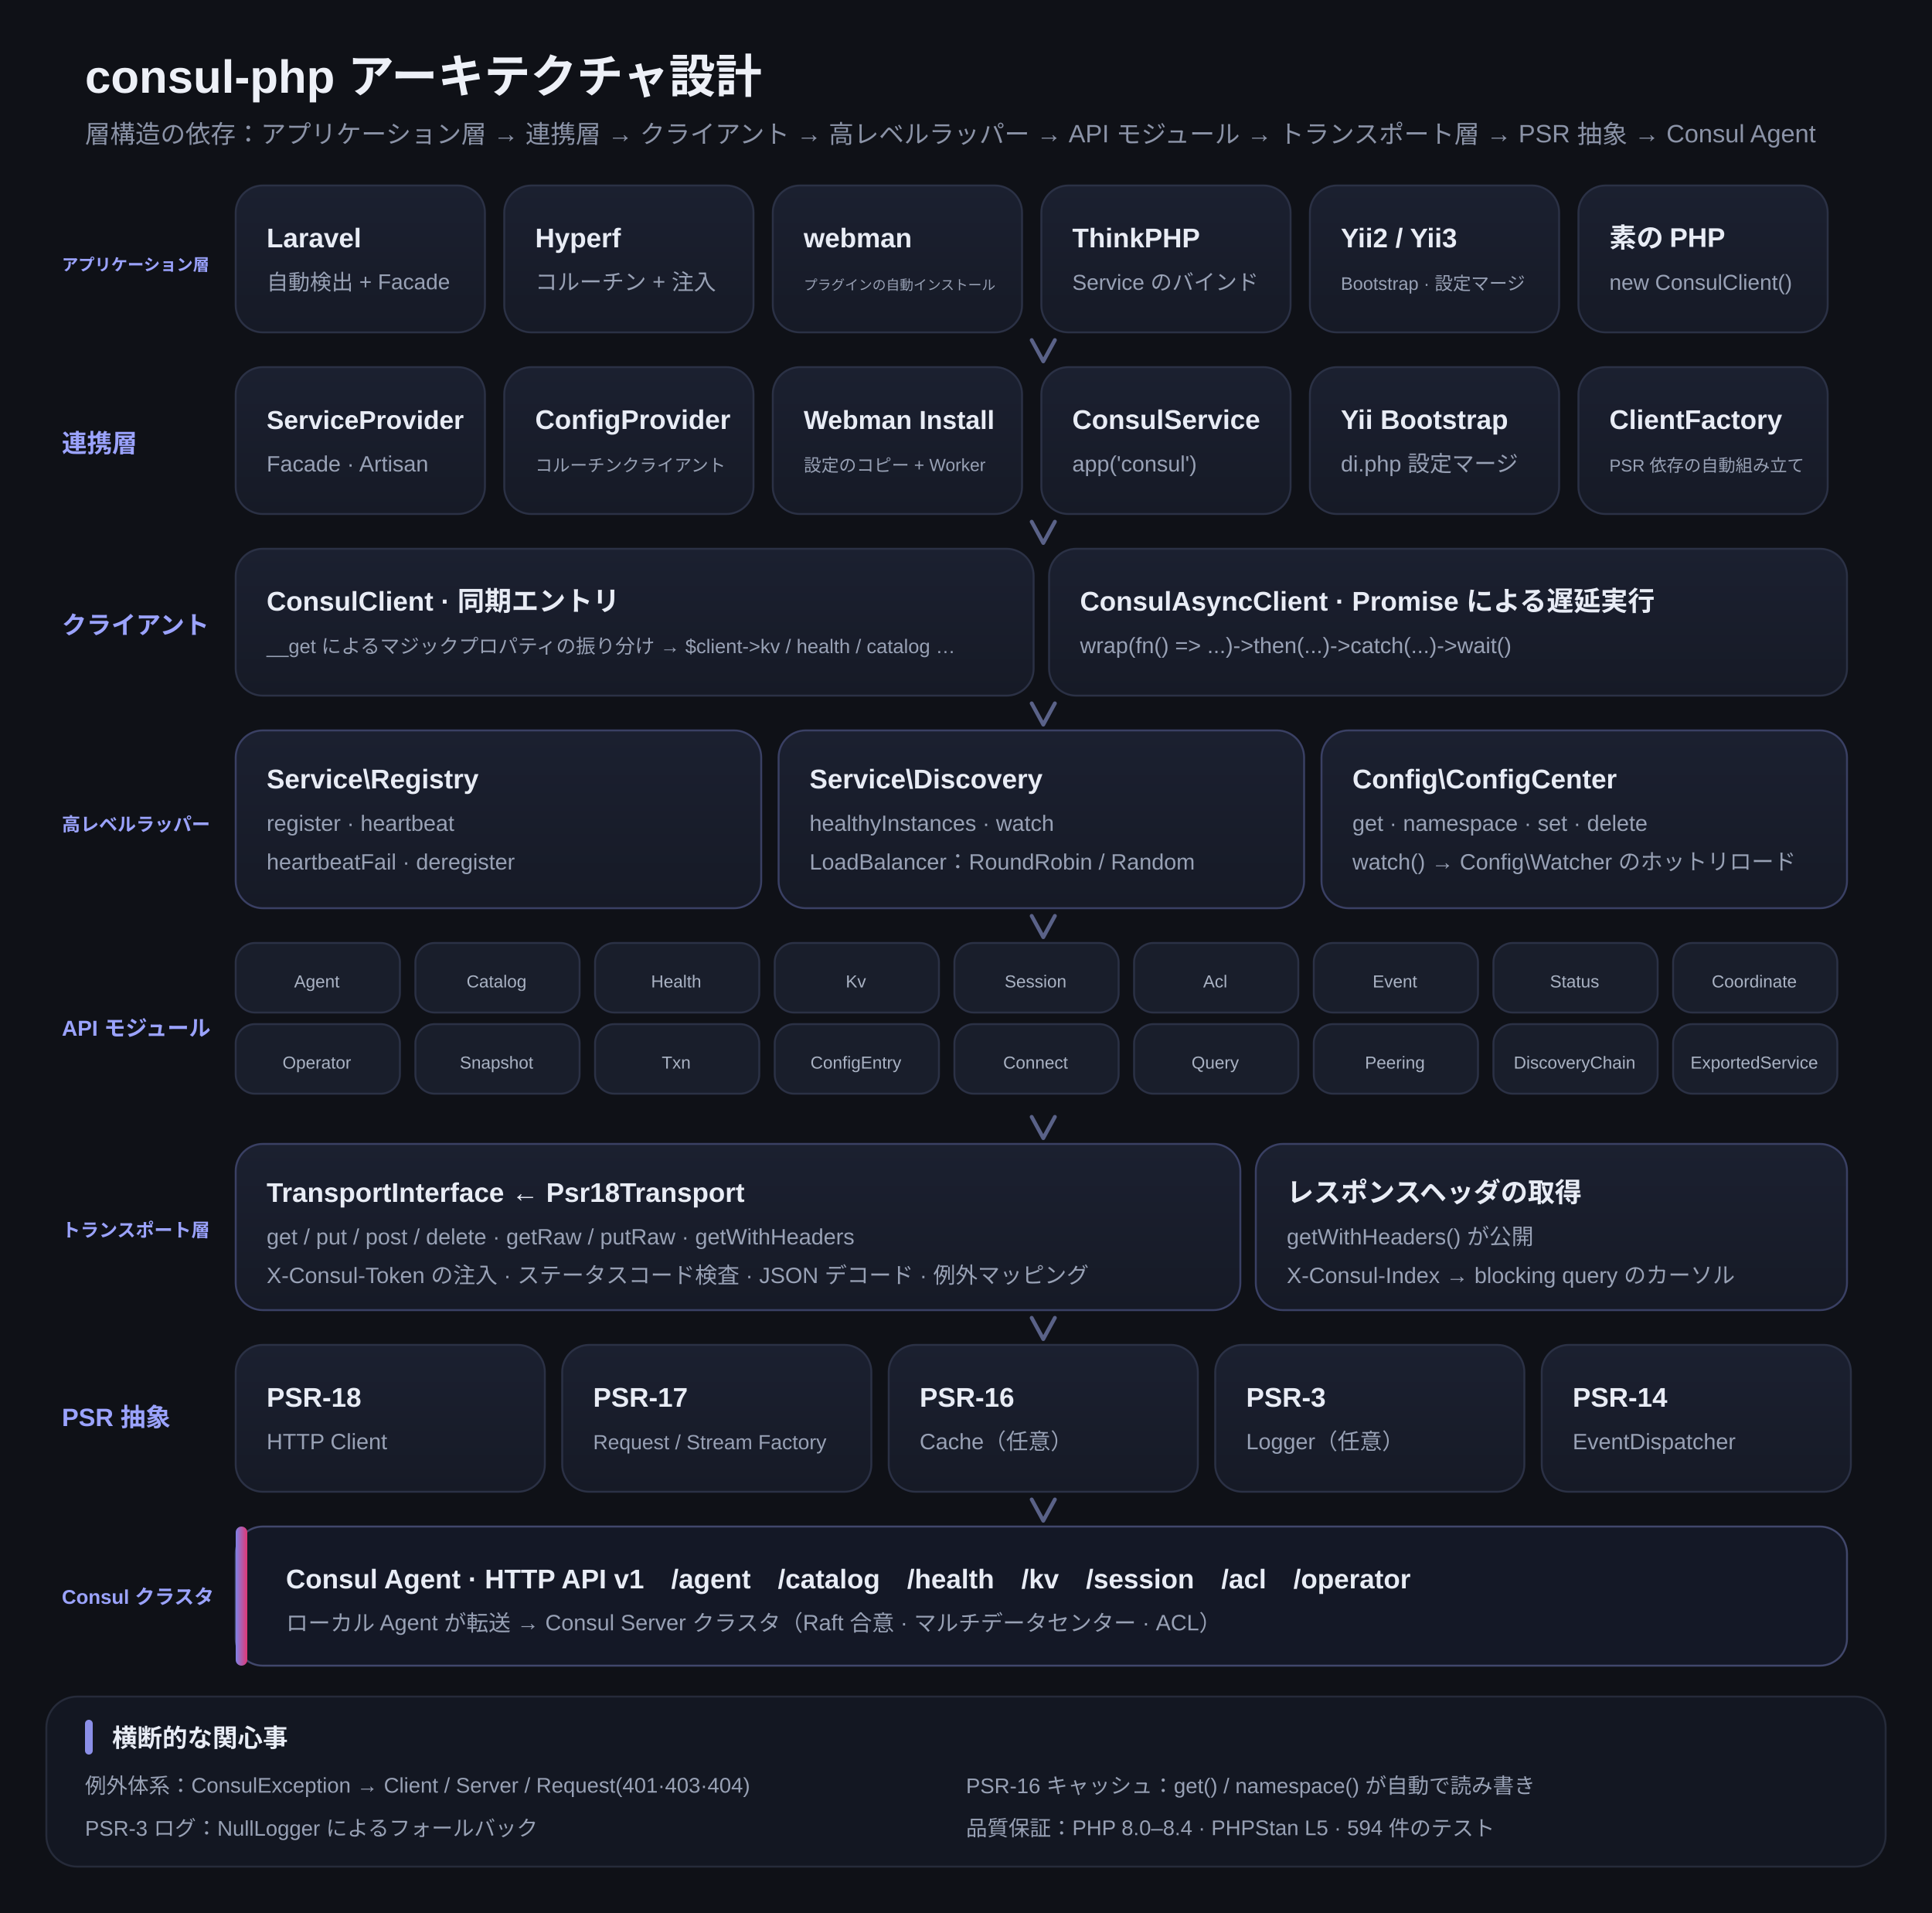
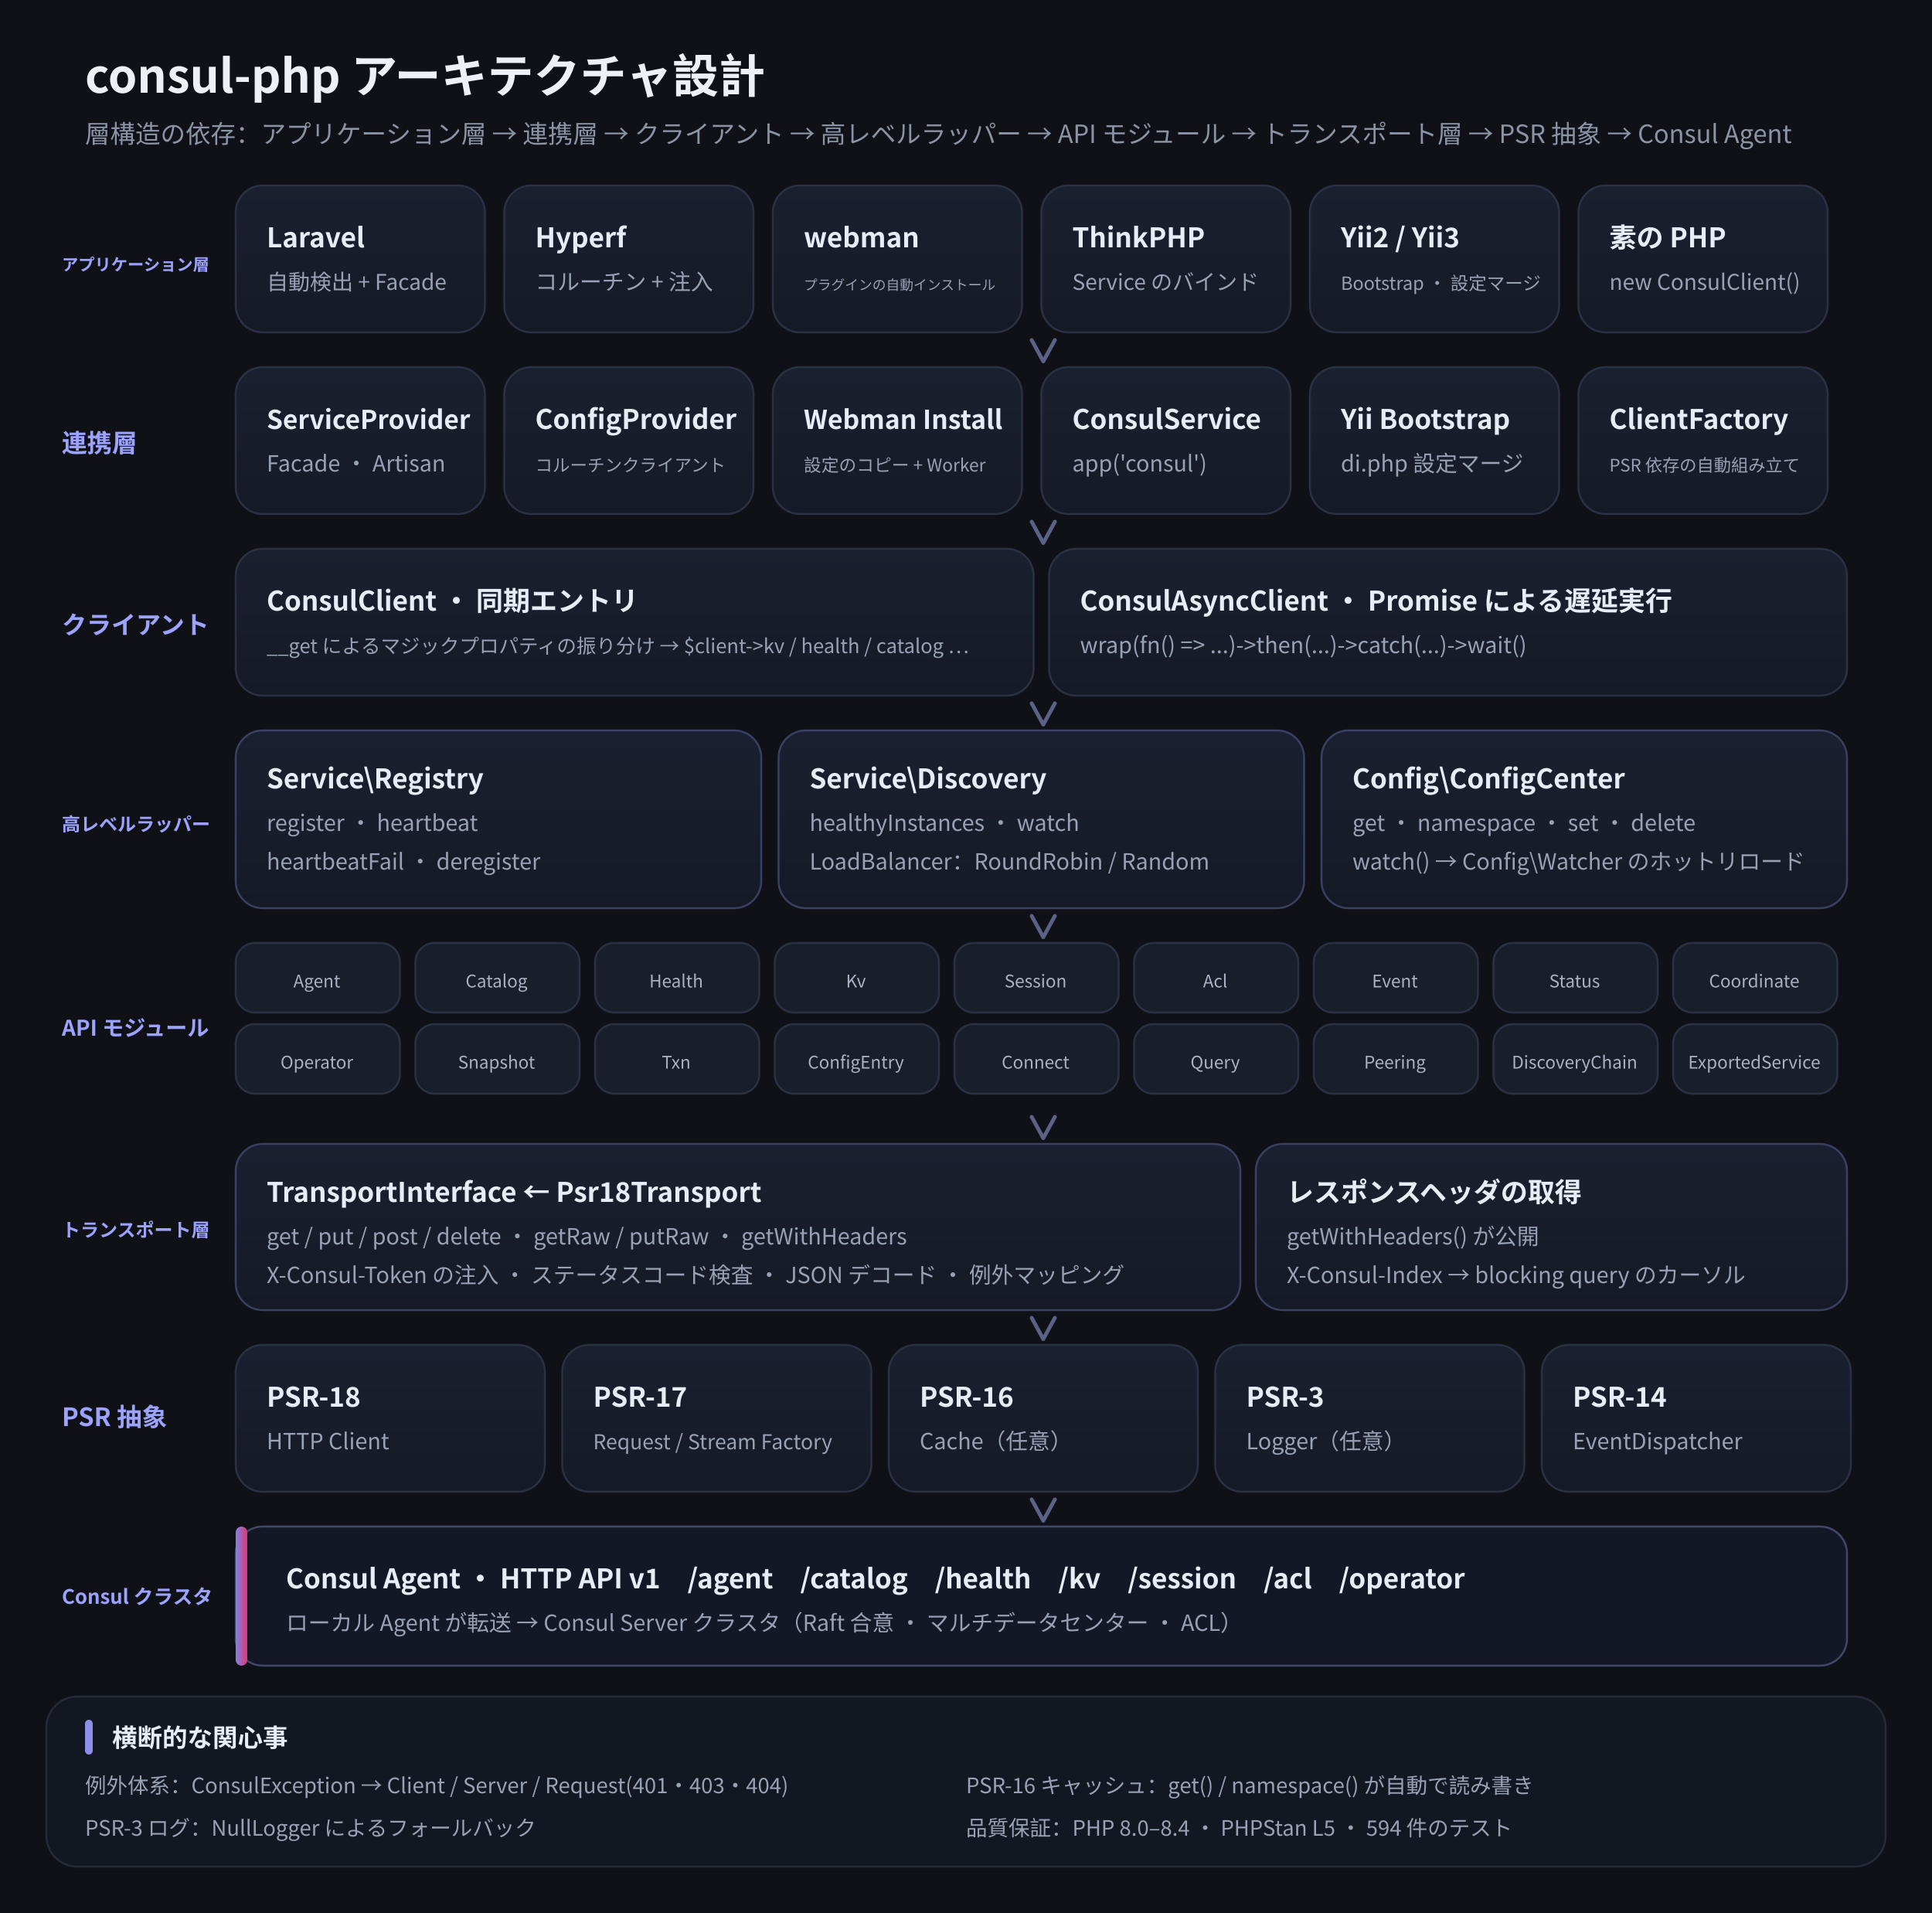
<svg xmlns="http://www.w3.org/2000/svg" width="1000" height="990" viewBox="0 0 1000 990" role="img" aria-label="consul-php アーキテクチャ設計図">
  <style>
-     .t { font-family: -apple-system, BlinkMacSystemFont, "Segoe UI", "Helvetica Neue", Arial, "DejaVu Sans", "Noto Sans SC", "PingFang SC", "Microsoft YaHei", sans-serif; }
+     .t { font-family: "Noto Sans SC", "Noto Sans CJK SC", "Noto Sans", "DejaVu Sans", "Liberation Sans", sans-serif; }
    .h1 { font-size: 24px; font-weight: 700; fill: #EDF0F7; }
    .sub { font-size: 13px; fill: #8B93A7; }
    .gutter { font-size: 13px; font-weight: 600; fill: #9BA3FF; }
    .ct { font-size: 14px; font-weight: 600; fill: #E8ECF5; }
    .cs { font-size: 11.5px; fill: #98A1B5; }
    .mini { font-size: 10.5px; fill: #A9B2C3; }
    .mini-mod { font-size: 9px; fill: #A9B2C3; }
    .band { font-size: 13px; font-weight: 600; fill: #E8ECF5; }
    .bands { font-size: 11px; fill: #98A1B5; }
  </style>
  <defs>
    <linearGradient id="card" x1="0" y1="0" x2="0" y2="1">
      <stop offset="0" stop-color="#1B2030" />
      <stop offset="1" stop-color="#161A26" />
    </linearGradient>
    <linearGradient id="accent" x1="0" y1="0" x2="1" y2="0">
      <stop offset="0" stop-color="#7E83E6" />
      <stop offset="1" stop-color="#E03875" />
    </linearGradient>
  </defs>
  <rect width="1000" height="990" fill="#0F1117" />
  <g class="t">
    <text class="h1" x="44" y="48">consul-php アーキテクチャ設計</text>
    <text class="sub" x="44" y="74">層構造の依存：アプリケーション層 → 連携層 → クライアント → 高レベルラッパー → API モジュール → トランスポート層 → PSR 抽象 → Consul Agent</text>
    <text class="gutter" x="32" y="140" style="font-size:8.5px">アプリケーション層</text>
    <rect x="122" y="96" width="129" height="76" rx="14" fill="url(#card)" stroke="#2B3145" />
    <text class="ct" x="138" y="128">Laravel</text>
    <text class="cs" x="138" y="150" style="font-size:11.2px">自動検出 + Facade</text>
    <rect x="261" y="96" width="129" height="76" rx="14" fill="url(#card)" stroke="#2B3145" />
    <text class="ct" x="277" y="128">Hyperf</text>
    <text class="cs" x="277" y="150">コルーチン + 注入</text>
    <rect x="400" y="96" width="129" height="76" rx="14" fill="url(#card)" stroke="#2B3145" />
    <text class="ct" x="416" y="128">webman</text>
    <text class="cs" x="416" y="150" style="font-size:7.1px">プラグインの自動インストール</text>
    <rect x="539" y="96" width="129" height="76" rx="14" fill="url(#card)" stroke="#2B3145" />
    <text class="ct" x="555" y="128">ThinkPHP</text>
    <text class="cs" x="555" y="150" style="font-size:11.2px">Service のバインド</text>
    <rect x="678" y="96" width="129" height="76" rx="14" fill="url(#card)" stroke="#2B3145" />
    <text class="ct" x="694" y="128">Yii2 / Yii3</text>
    <text class="cs" x="694" y="150" style="font-size:9.4px">Bootstrap · 設定マージ</text>
    <rect x="817" y="96" width="129" height="76" rx="14" fill="url(#card)" stroke="#2B3145" />
    <text class="ct" x="833" y="128">素の PHP</text>
    <text class="cs" x="833" y="150" style="font-size:11.2px">new ConsulClient()</text>
    <path d="M534 176 L540 187 L546 176" fill="none" stroke="#5A6288" stroke-width="2" stroke-linecap="round" stroke-linejoin="round" />
    <text class="gutter" x="32" y="234">連携層</text>
    <rect x="122" y="190" width="129" height="76" rx="14" fill="url(#card)" stroke="#2B3145" />
    <text class="ct" x="138" y="222" style="font-size:13.4px">ServiceProvider</text>
    <text class="cs" x="138" y="244">Facade · Artisan</text>
    <rect x="261" y="190" width="129" height="76" rx="14" fill="url(#card)" stroke="#2B3145" />
    <text class="ct" x="277" y="222">ConfigProvider</text>
    <text class="cs" x="277" y="244" style="font-size:9px">コルーチンクライアント</text>
    <rect x="400" y="190" width="129" height="76" rx="14" fill="url(#card)" stroke="#2B3145" />
    <text class="ct" x="416" y="222" style="font-size:13.5px">Webman Install</text>
    <text class="cs" x="416" y="244" style="font-size:9.1px">設定のコピー + Worker</text>
    <rect x="539" y="190" width="129" height="76" rx="14" fill="url(#card)" stroke="#2B3145" />
    <text class="ct" x="555" y="222">ConsulService</text>
    <text class="cs" x="555" y="244">app('consul')</text>
    <rect x="678" y="190" width="129" height="76" rx="14" fill="url(#card)" stroke="#2B3145" />
    <text class="ct" x="694" y="222">Yii Bootstrap</text>
    <text class="cs" x="694" y="244">di.php 設定マージ</text>
    <rect x="817" y="190" width="129" height="76" rx="14" fill="url(#card)" stroke="#2B3145" />
    <text class="ct" x="833" y="222">ClientFactory</text>
    <text class="cs" x="833" y="244" style="font-size:8.9px">PSR 依存の自動組み立て</text>
    <path d="M534 270 L540 281 L546 270" fill="none" stroke="#5A6288" stroke-width="2" stroke-linecap="round" stroke-linejoin="round" />
    <text class="gutter" x="32" y="328" style="font-size:12.8px">クライアント</text>
    <rect x="122" y="284" width="413" height="76" rx="14" fill="url(#card)" stroke="#2B3145" />
    <text class="ct" x="138" y="316">ConsulClient · 同期エントリ</text>
    <text class="cs" x="138" y="338" style="font-size:10.2px">__get によるマジックプロパティの振り分け → $client-&gt;kv / health / catalog …</text>
    <rect x="543" y="284" width="413" height="76" rx="14" fill="url(#card)" stroke="#2B3145" />
    <text class="ct" x="559" y="316">ConsulAsyncClient · Promise による遅延実行</text>
    <text class="cs" x="559" y="338">wrap(fn() =&gt; ...)-&gt;then(...)-&gt;catch(...)-&gt;wait()</text>
    <path d="M534 364 L540 375 L546 364" fill="none" stroke="#5A6288" stroke-width="2" stroke-linecap="round" stroke-linejoin="round" />
    <text class="gutter" x="32" y="430" style="font-size:9.6px">高レベルラッパー</text>
    <rect x="122" y="378" width="272" height="92" rx="14" fill="url(#card)" stroke="#3A4064" />
    <text class="ct" x="138" y="408">Service\Registry</text>
    <text class="cs" x="138" y="430">register · heartbeat</text>
    <text class="cs" x="138" y="450">heartbeatFail · deregister</text>
    <rect x="403" y="378" width="272" height="92" rx="14" fill="url(#card)" stroke="#3A4064" />
    <text class="ct" x="419" y="408">Service\Discovery</text>
    <text class="cs" x="419" y="430">healthyInstances · watch</text>
    <text class="cs" x="419" y="450">LoadBalancer：RoundRobin / Random</text>
    <rect x="684" y="378" width="272" height="92" rx="14" fill="url(#card)" stroke="#3A4064" />
    <text class="ct" x="700" y="408">Config\ConfigCenter</text>
    <text class="cs" x="700" y="430">get · namespace · set · delete</text>
    <text class="cs" x="700" y="450">watch() → Config\Watcher のホットリロード</text>
    <path d="M534 474 L540 485 L546 474" fill="none" stroke="#5A6288" stroke-width="2" stroke-linecap="round" stroke-linejoin="round" />
    <text class="gutter" x="32" y="536" style="font-size:11.2px">API モジュール</text>
    <rect x="122" y="488" width="85" height="36" rx="10" fill="#191E2B" stroke="#2B3145" />
    <text class="mini-mod" x="164" y="511" text-anchor="middle">Agent</text>
    <rect x="215" y="488" width="85" height="36" rx="10" fill="#191E2B" stroke="#2B3145" />
    <text class="mini-mod" x="257" y="511" text-anchor="middle">Catalog</text>
    <rect x="308" y="488" width="85" height="36" rx="10" fill="#191E2B" stroke="#2B3145" />
    <text class="mini-mod" x="350" y="511" text-anchor="middle">Health</text>
    <rect x="401" y="488" width="85" height="36" rx="10" fill="#191E2B" stroke="#2B3145" />
    <text class="mini-mod" x="443" y="511" text-anchor="middle">Kv</text>
    <rect x="494" y="488" width="85" height="36" rx="10" fill="#191E2B" stroke="#2B3145" />
    <text class="mini-mod" x="536" y="511" text-anchor="middle">Session</text>
    <rect x="587" y="488" width="85" height="36" rx="10" fill="#191E2B" stroke="#2B3145" />
    <text class="mini-mod" x="629" y="511" text-anchor="middle">Acl</text>
    <rect x="680" y="488" width="85" height="36" rx="10" fill="#191E2B" stroke="#2B3145" />
    <text class="mini-mod" x="722" y="511" text-anchor="middle">Event</text>
    <rect x="773" y="488" width="85" height="36" rx="10" fill="#191E2B" stroke="#2B3145" />
    <text class="mini-mod" x="815" y="511" text-anchor="middle">Status</text>
    <rect x="866" y="488" width="85" height="36" rx="10" fill="#191E2B" stroke="#2B3145" />
    <text class="mini-mod" x="908" y="511" text-anchor="middle">Coordinate</text>
    <rect x="122" y="530" width="85" height="36" rx="10" fill="#191E2B" stroke="#2B3145" />
    <text class="mini-mod" x="164" y="553" text-anchor="middle">Operator</text>
    <rect x="215" y="530" width="85" height="36" rx="10" fill="#191E2B" stroke="#2B3145" />
    <text class="mini-mod" x="257" y="553" text-anchor="middle">Snapshot</text>
    <rect x="308" y="530" width="85" height="36" rx="10" fill="#191E2B" stroke="#2B3145" />
    <text class="mini-mod" x="350" y="553" text-anchor="middle">Txn</text>
    <rect x="401" y="530" width="85" height="36" rx="10" fill="#191E2B" stroke="#2B3145" />
    <text class="mini-mod" x="443" y="553" text-anchor="middle">ConfigEntry</text>
    <rect x="494" y="530" width="85" height="36" rx="10" fill="#191E2B" stroke="#2B3145" />
    <text class="mini-mod" x="536" y="553" text-anchor="middle">Connect</text>
    <rect x="587" y="530" width="85" height="36" rx="10" fill="#191E2B" stroke="#2B3145" />
    <text class="mini-mod" x="629" y="553" text-anchor="middle">Query</text>
    <rect x="680" y="530" width="85" height="36" rx="10" fill="#191E2B" stroke="#2B3145" />
    <text class="mini-mod" x="722" y="553" text-anchor="middle">Peering</text>
    <rect x="773" y="530" width="85" height="36" rx="10" fill="#191E2B" stroke="#2B3145" />
    <text class="mini-mod" x="815" y="553" text-anchor="middle">DiscoveryChain</text>
    <rect x="866" y="530" width="85" height="36" rx="10" fill="#191E2B" stroke="#2B3145" />
    <text class="mini-mod" x="908" y="553" text-anchor="middle">ExportedService</text>
    <path d="M534 578 L540 589 L546 578" fill="none" stroke="#5A6288" stroke-width="2" stroke-linecap="round" stroke-linejoin="round" />
    <text class="gutter" x="32" y="640" style="font-size:9.6px">トランスポート層</text>
    <rect x="122" y="592" width="520" height="86" rx="14" fill="url(#card)" stroke="#3A4064" />
    <text class="ct" x="138" y="622">TransportInterface ← Psr18Transport</text>
    <text class="cs" x="138" y="644">get / put / post / delete · getRaw / putRaw · getWithHeaders</text>
    <text class="cs" x="138" y="664">X-Consul-Token の注入 · ステータスコード検査 · JSON デコード · 例外マッピング</text>
    <rect x="650" y="592" width="306" height="86" rx="14" fill="url(#card)" stroke="#3A4064" />
    <text class="ct" x="666" y="622">レスポンスヘッダの取得</text>
    <text class="cs" x="666" y="644">getWithHeaders() が公開</text>
    <text class="cs" x="666" y="664">X-Consul-Index → blocking query のカーソル</text>
    <path d="M534 682 L540 693 L546 682" fill="none" stroke="#5A6288" stroke-width="2" stroke-linecap="round" stroke-linejoin="round" />
    <text class="gutter" x="32" y="738">PSR 抽象</text>
    <rect x="122" y="696" width="160" height="76" rx="14" fill="url(#card)" stroke="#2B3145" />
    <text class="ct" x="138" y="728">PSR-18</text>
    <text class="cs" x="138" y="750">HTTP Client</text>
    <rect x="291" y="696" width="160" height="76" rx="14" fill="url(#card)" stroke="#2B3145" />
    <text class="ct" x="307" y="728">PSR-17</text>
    <text class="cs" x="307" y="750" style="font-size:10.6px">Request / Stream Factory</text>
    <rect x="460" y="696" width="160" height="76" rx="14" fill="url(#card)" stroke="#2B3145" />
    <text class="ct" x="476" y="728">PSR-16</text>
    <text class="cs" x="476" y="750">Cache（任意）</text>
    <rect x="629" y="696" width="160" height="76" rx="14" fill="url(#card)" stroke="#2B3145" />
    <text class="ct" x="645" y="728">PSR-3</text>
    <text class="cs" x="645" y="750">Logger（任意）</text>
    <rect x="798" y="696" width="160" height="76" rx="14" fill="url(#card)" stroke="#2B3145" />
    <text class="ct" x="814" y="728">PSR-14</text>
    <text class="cs" x="814" y="750">EventDispatcher</text>
    <path d="M534 776 L540 787 L546 776" fill="none" stroke="#5A6288" stroke-width="2" stroke-linecap="round" stroke-linejoin="round" />
    <text class="gutter" x="32" y="830" style="font-size:10.3px">Consul クラスタ</text>
    <rect x="122" y="790" width="834" height="72" rx="14" fill="#141826" stroke="#41476B" />
    <rect x="122" y="790" width="6" height="72" rx="3" fill="url(#accent)" />
    <text class="ct" x="148" y="822">Consul Agent · HTTP API v1　/agent　/catalog　/health　/kv　/session　/acl　/operator</text>
    <text class="cs" x="148" y="844">ローカル Agent が転送 → Consul Server クラスタ（Raft 合意 · マルチデータセンター · ACL）</text>
    <rect x="24" y="878" width="952" height="88" rx="16" fill="#131722" stroke="#262B3A" />
    <rect x="44" y="890" width="4" height="18" rx="2" fill="#8B8FE8" />
    <text class="band" x="58" y="904">横断的な関心事</text>
    <text class="bands" x="44" y="928">例外体系：ConsulException → Client / Server / Request(401·403·404)</text>
    <text class="bands" x="500" y="928">PSR-16 キャッシュ：get() / namespace() が自動で読み書き</text>
    <text class="bands" x="44" y="950">PSR-3 ログ：NullLogger によるフォールバック</text>
    <text class="bands" x="500" y="950">品質保証：PHP 8.0–8.4 · PHPStan L5 · 594 件のテスト</text>
  </g>
</svg>
